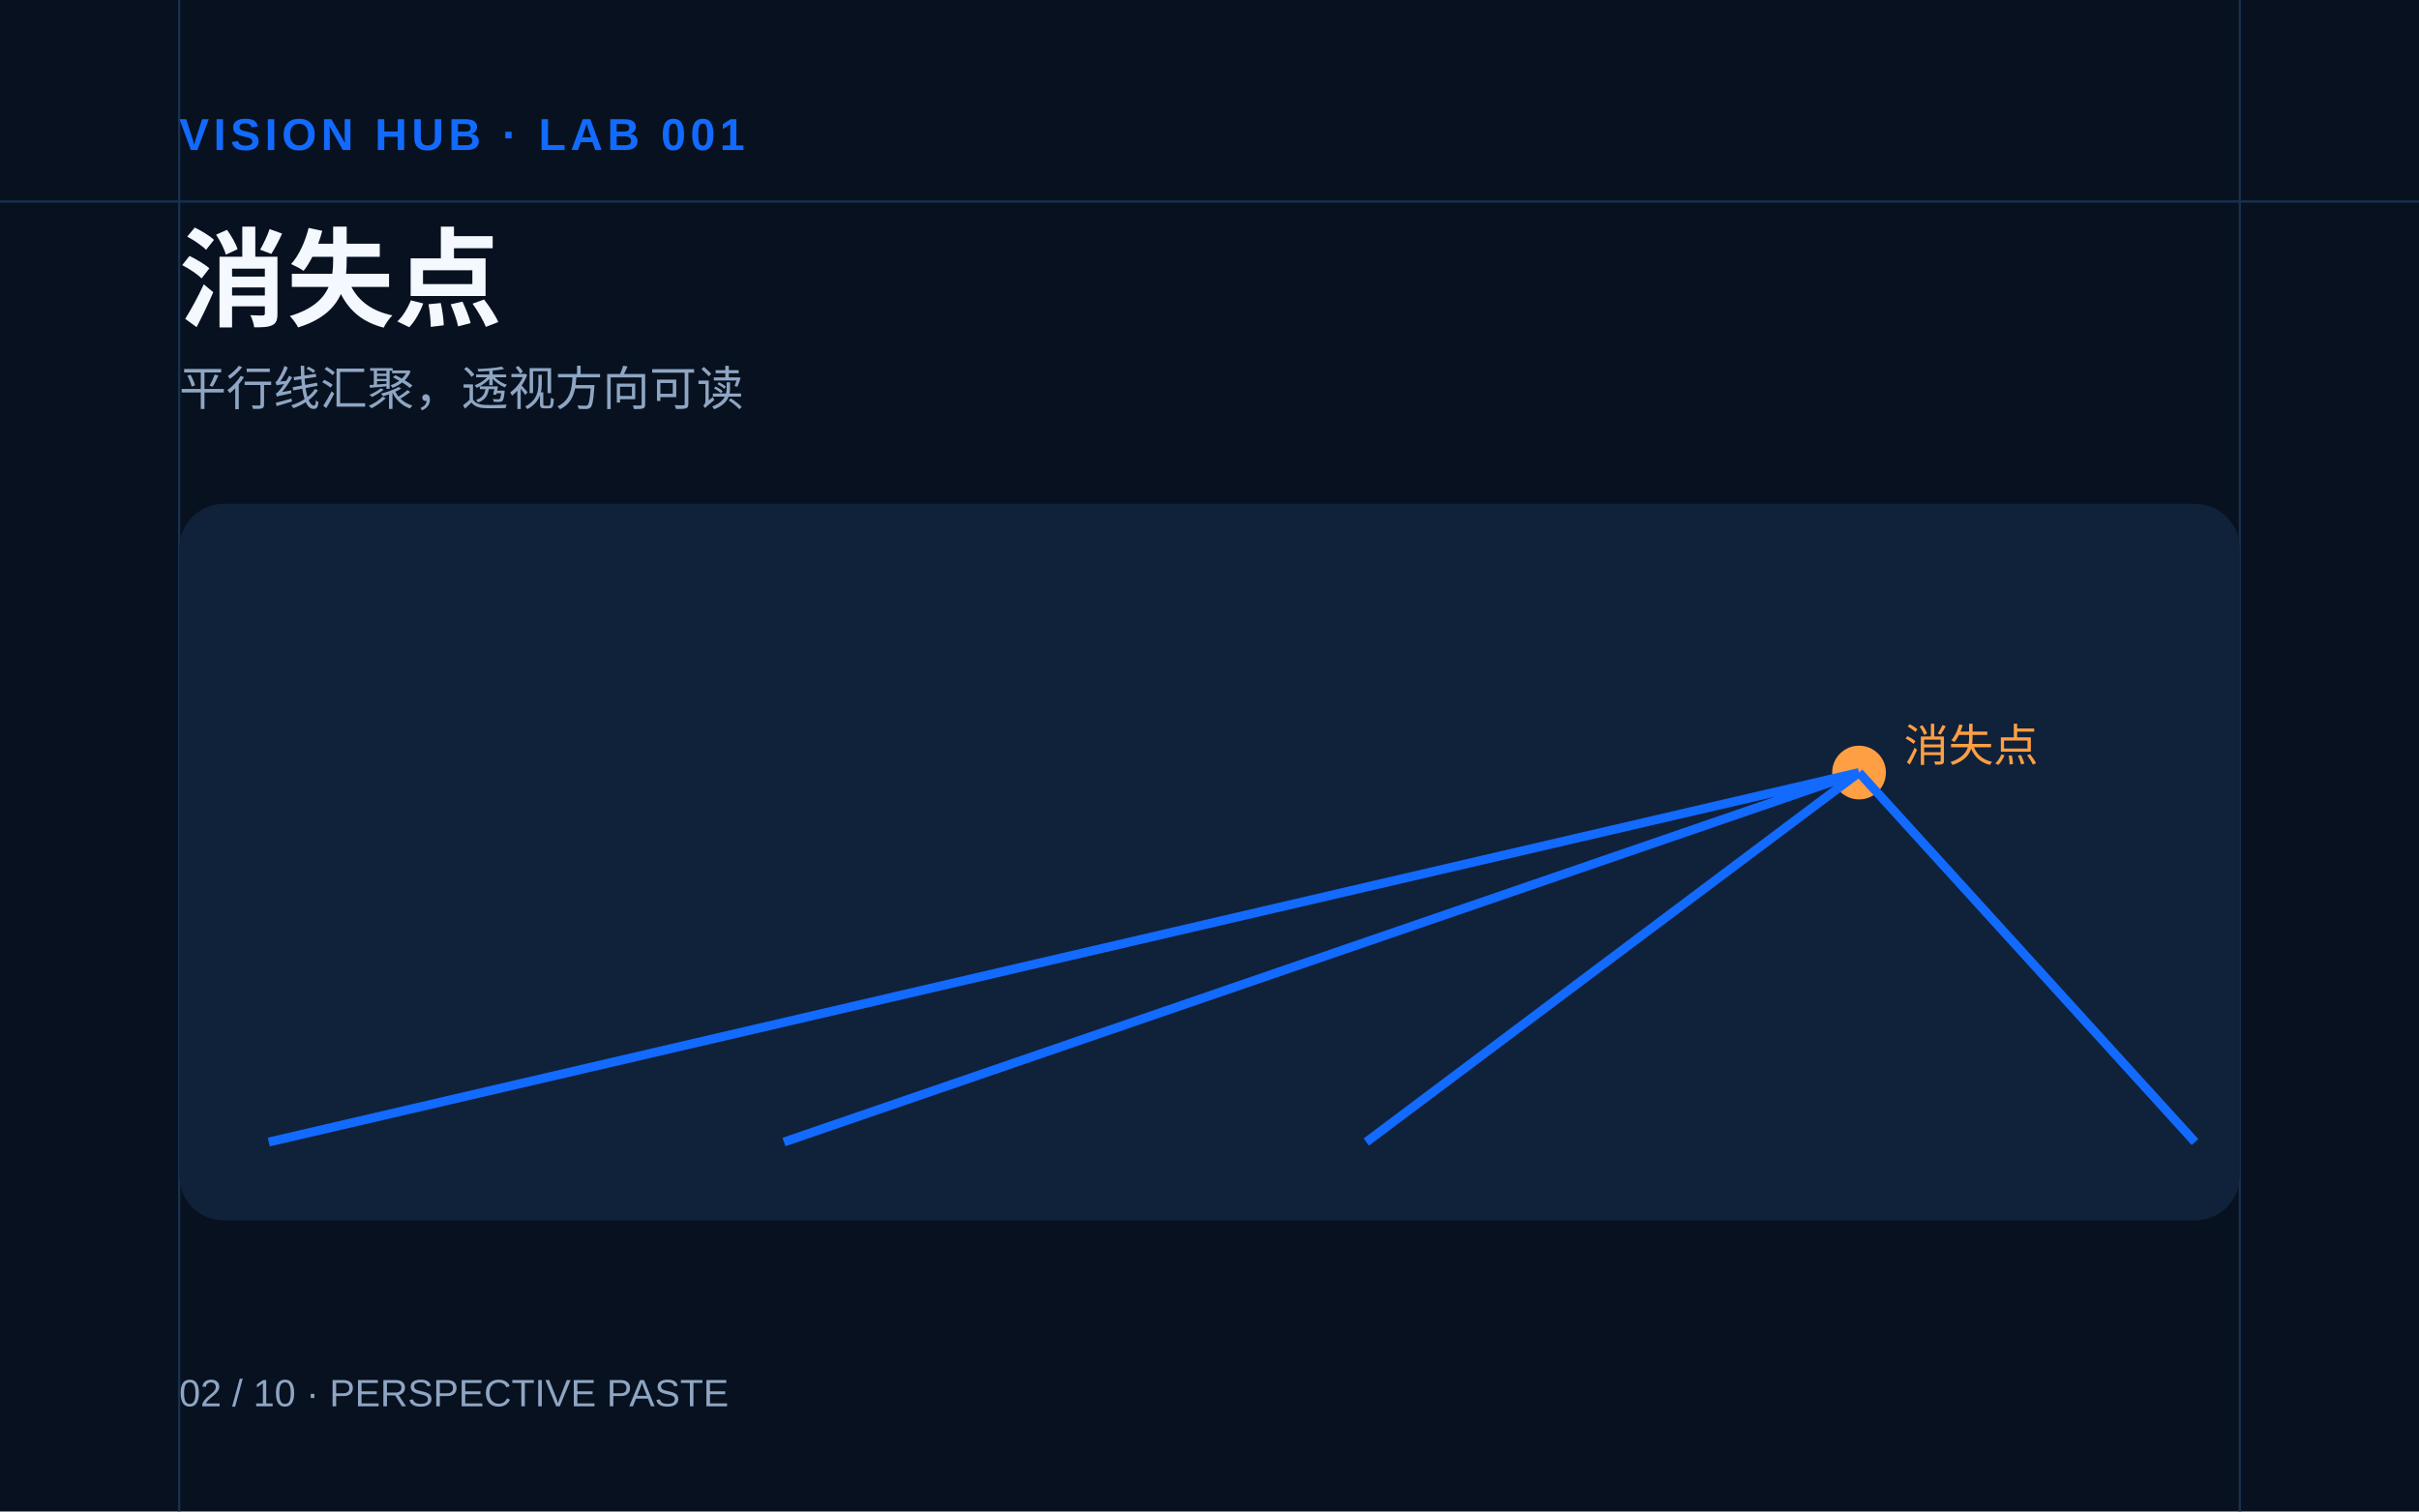
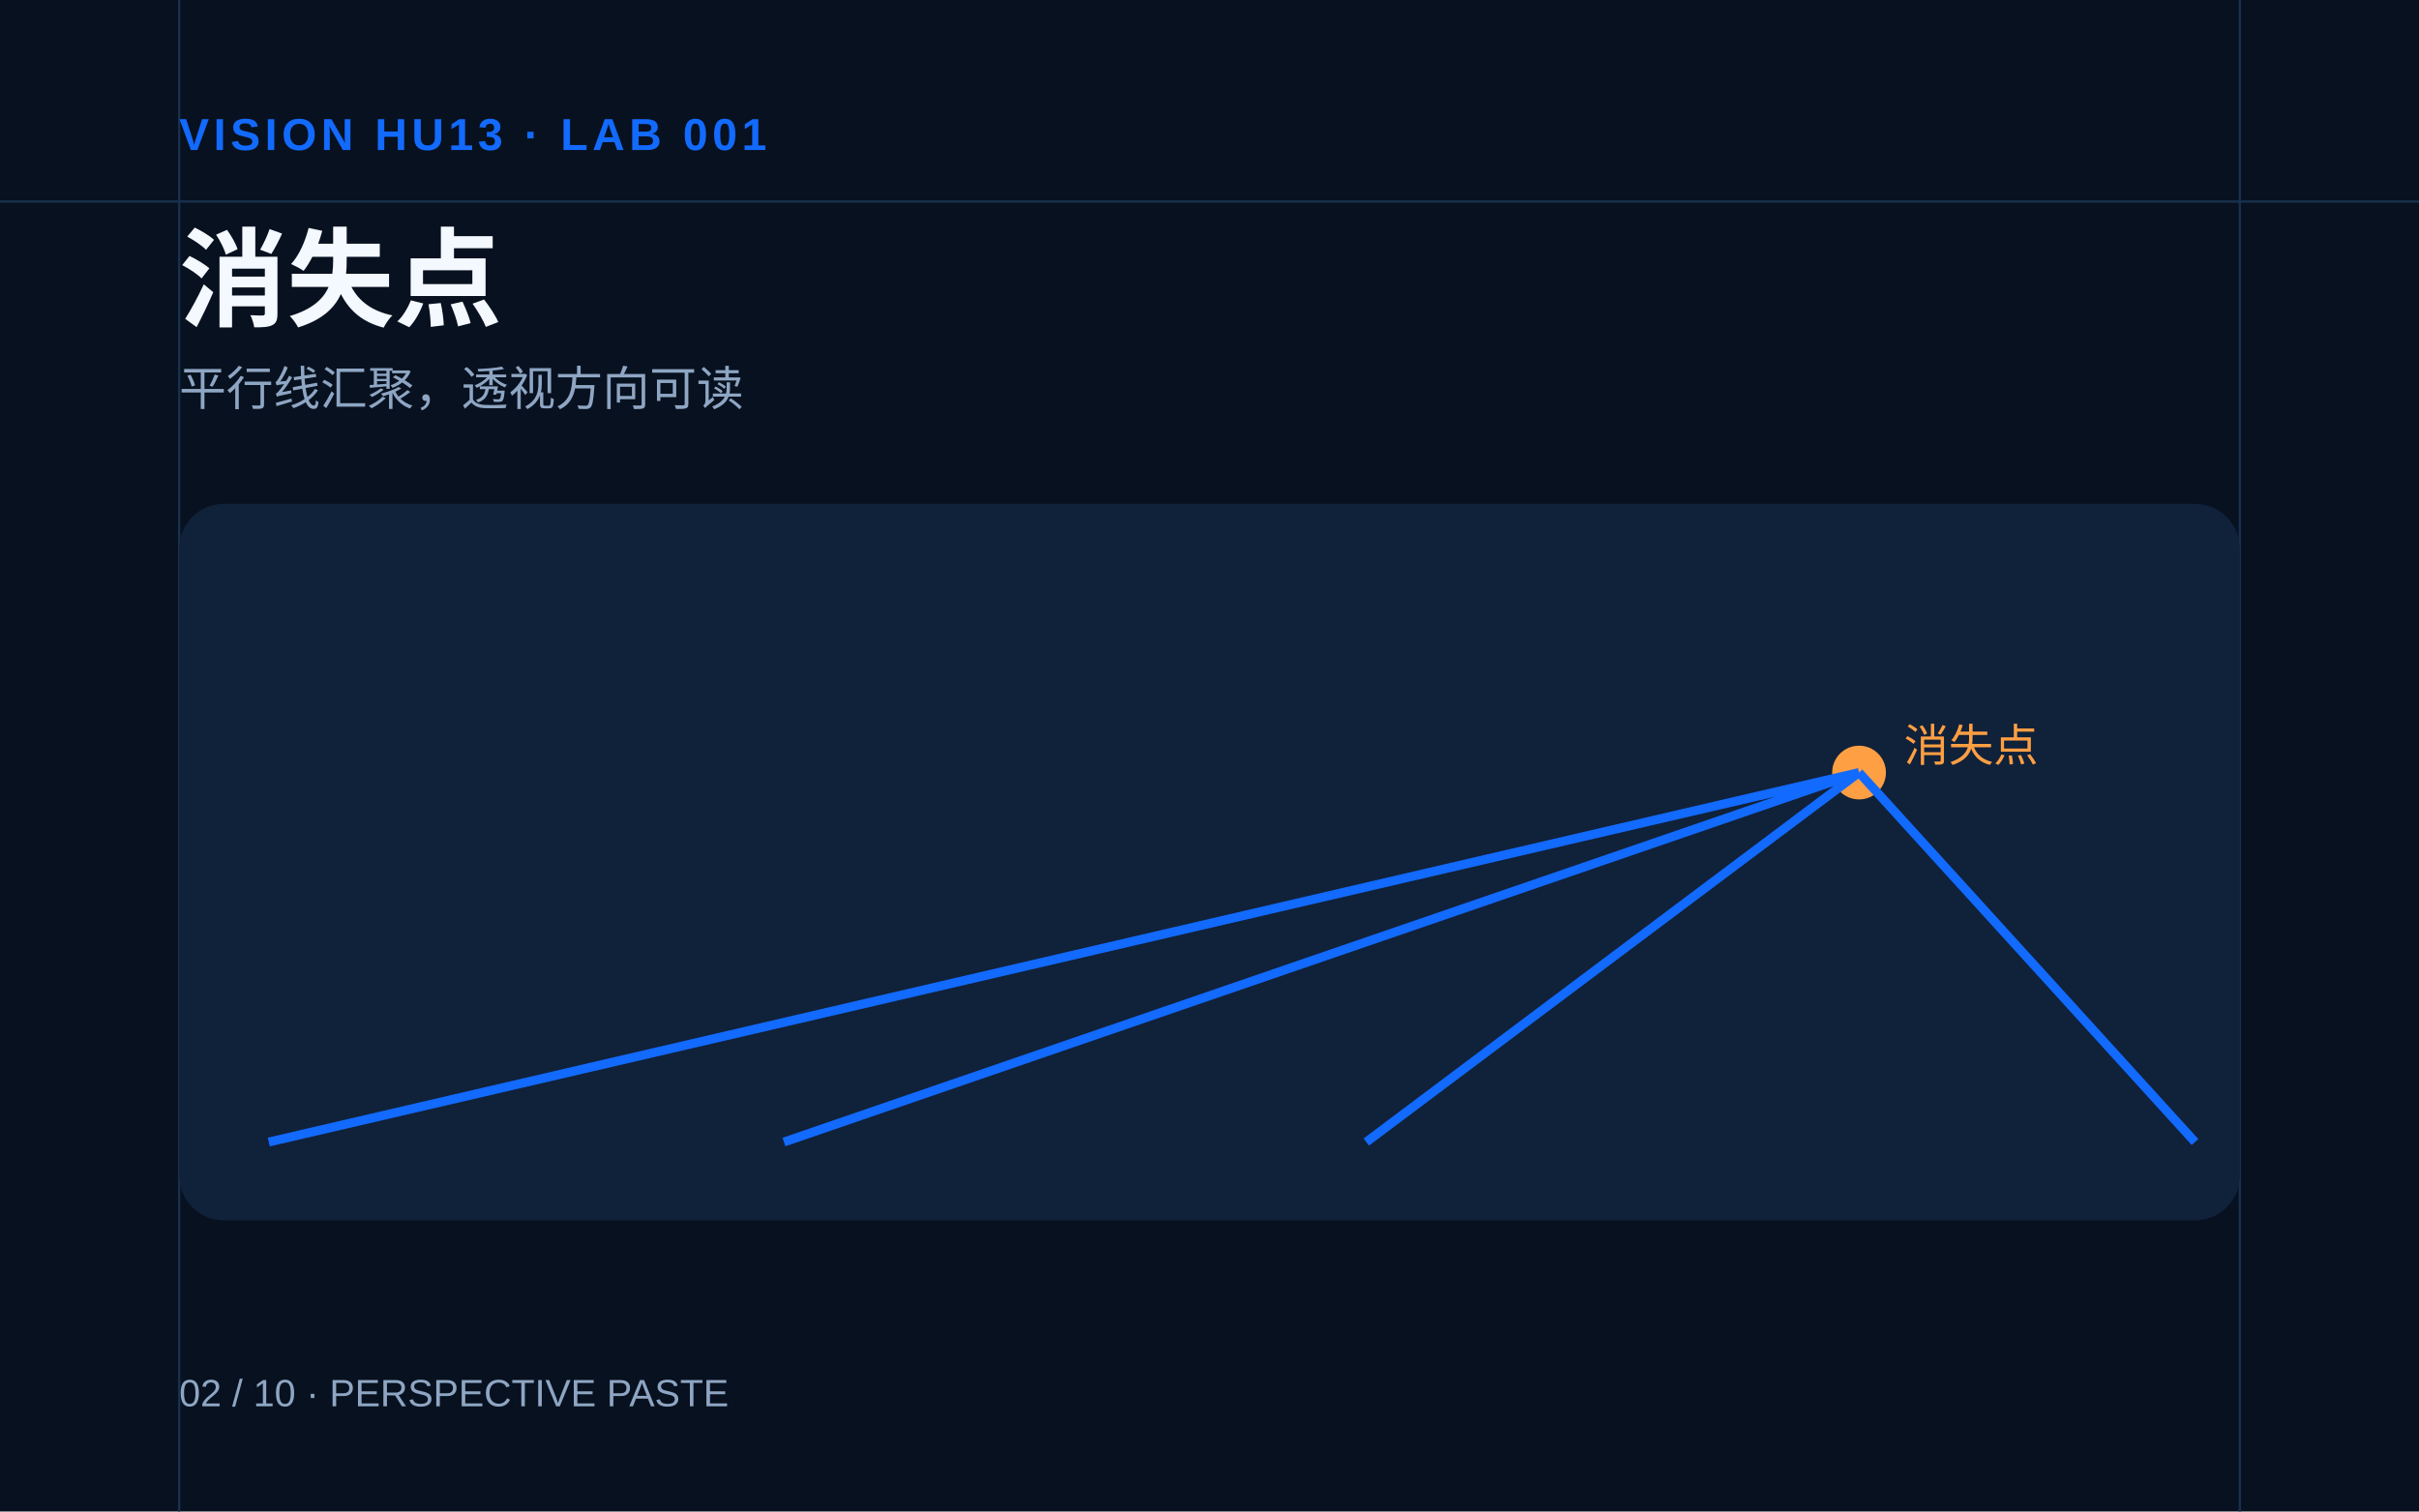
<svg xmlns="http://www.w3.org/2000/svg" width="1080" height="675" viewBox="0 0 1080 675">
  <rect width="1080" height="675" fill="#08111f" />
  <path d="M0 90H1080M80 0V675M1000 0V675" stroke="#18314f" stroke-width="1" />
-   <text x="80" y="67" fill="#126aff" font-family="Arial, Microsoft YaHei, sans-serif" font-size="20" font-weight="700" letter-spacing="2">VISION HUB · LAB 001</text>
+   <text x="80" y="67" fill="#126aff" font-family="Arial, Microsoft YaHei, sans-serif" font-size="20" font-weight="700" letter-spacing="2">VISION HU13 · LAB 001</text>
  <text x="80" y="142" fill="#f4f8ff" font-family="Arial, Microsoft YaHei, sans-serif" font-size="48" font-weight="700">消失点</text>
  <text x="80" y="181" fill="#8ea6c3" font-family="Arial, Microsoft YaHei, sans-serif" font-size="21">平行线汇聚，透视方向可读</text>
  <g id="vanish">
    <rect x="80" y="225" width="920" height="320" rx="20" fill="#10213a" />
    <circle cx="830" cy="345" r="12" fill="#ff9f43" />
    <path d="M120 510L830 345M350 510L830 345M610 510L830 345M980 510L830 345" stroke="#126aff" stroke-width="4" />
    <text x="850" y="340" fill="#ff9f43" font-family="Arial,Microsoft YaHei" font-size="20">消失点</text>
  </g>
  <text x="80" y="628" fill="#8ea6c3" font-family="Arial, Microsoft YaHei, sans-serif" font-size="17">02 / 10 · PERSPECTIVE PASTE</text>
</svg>
